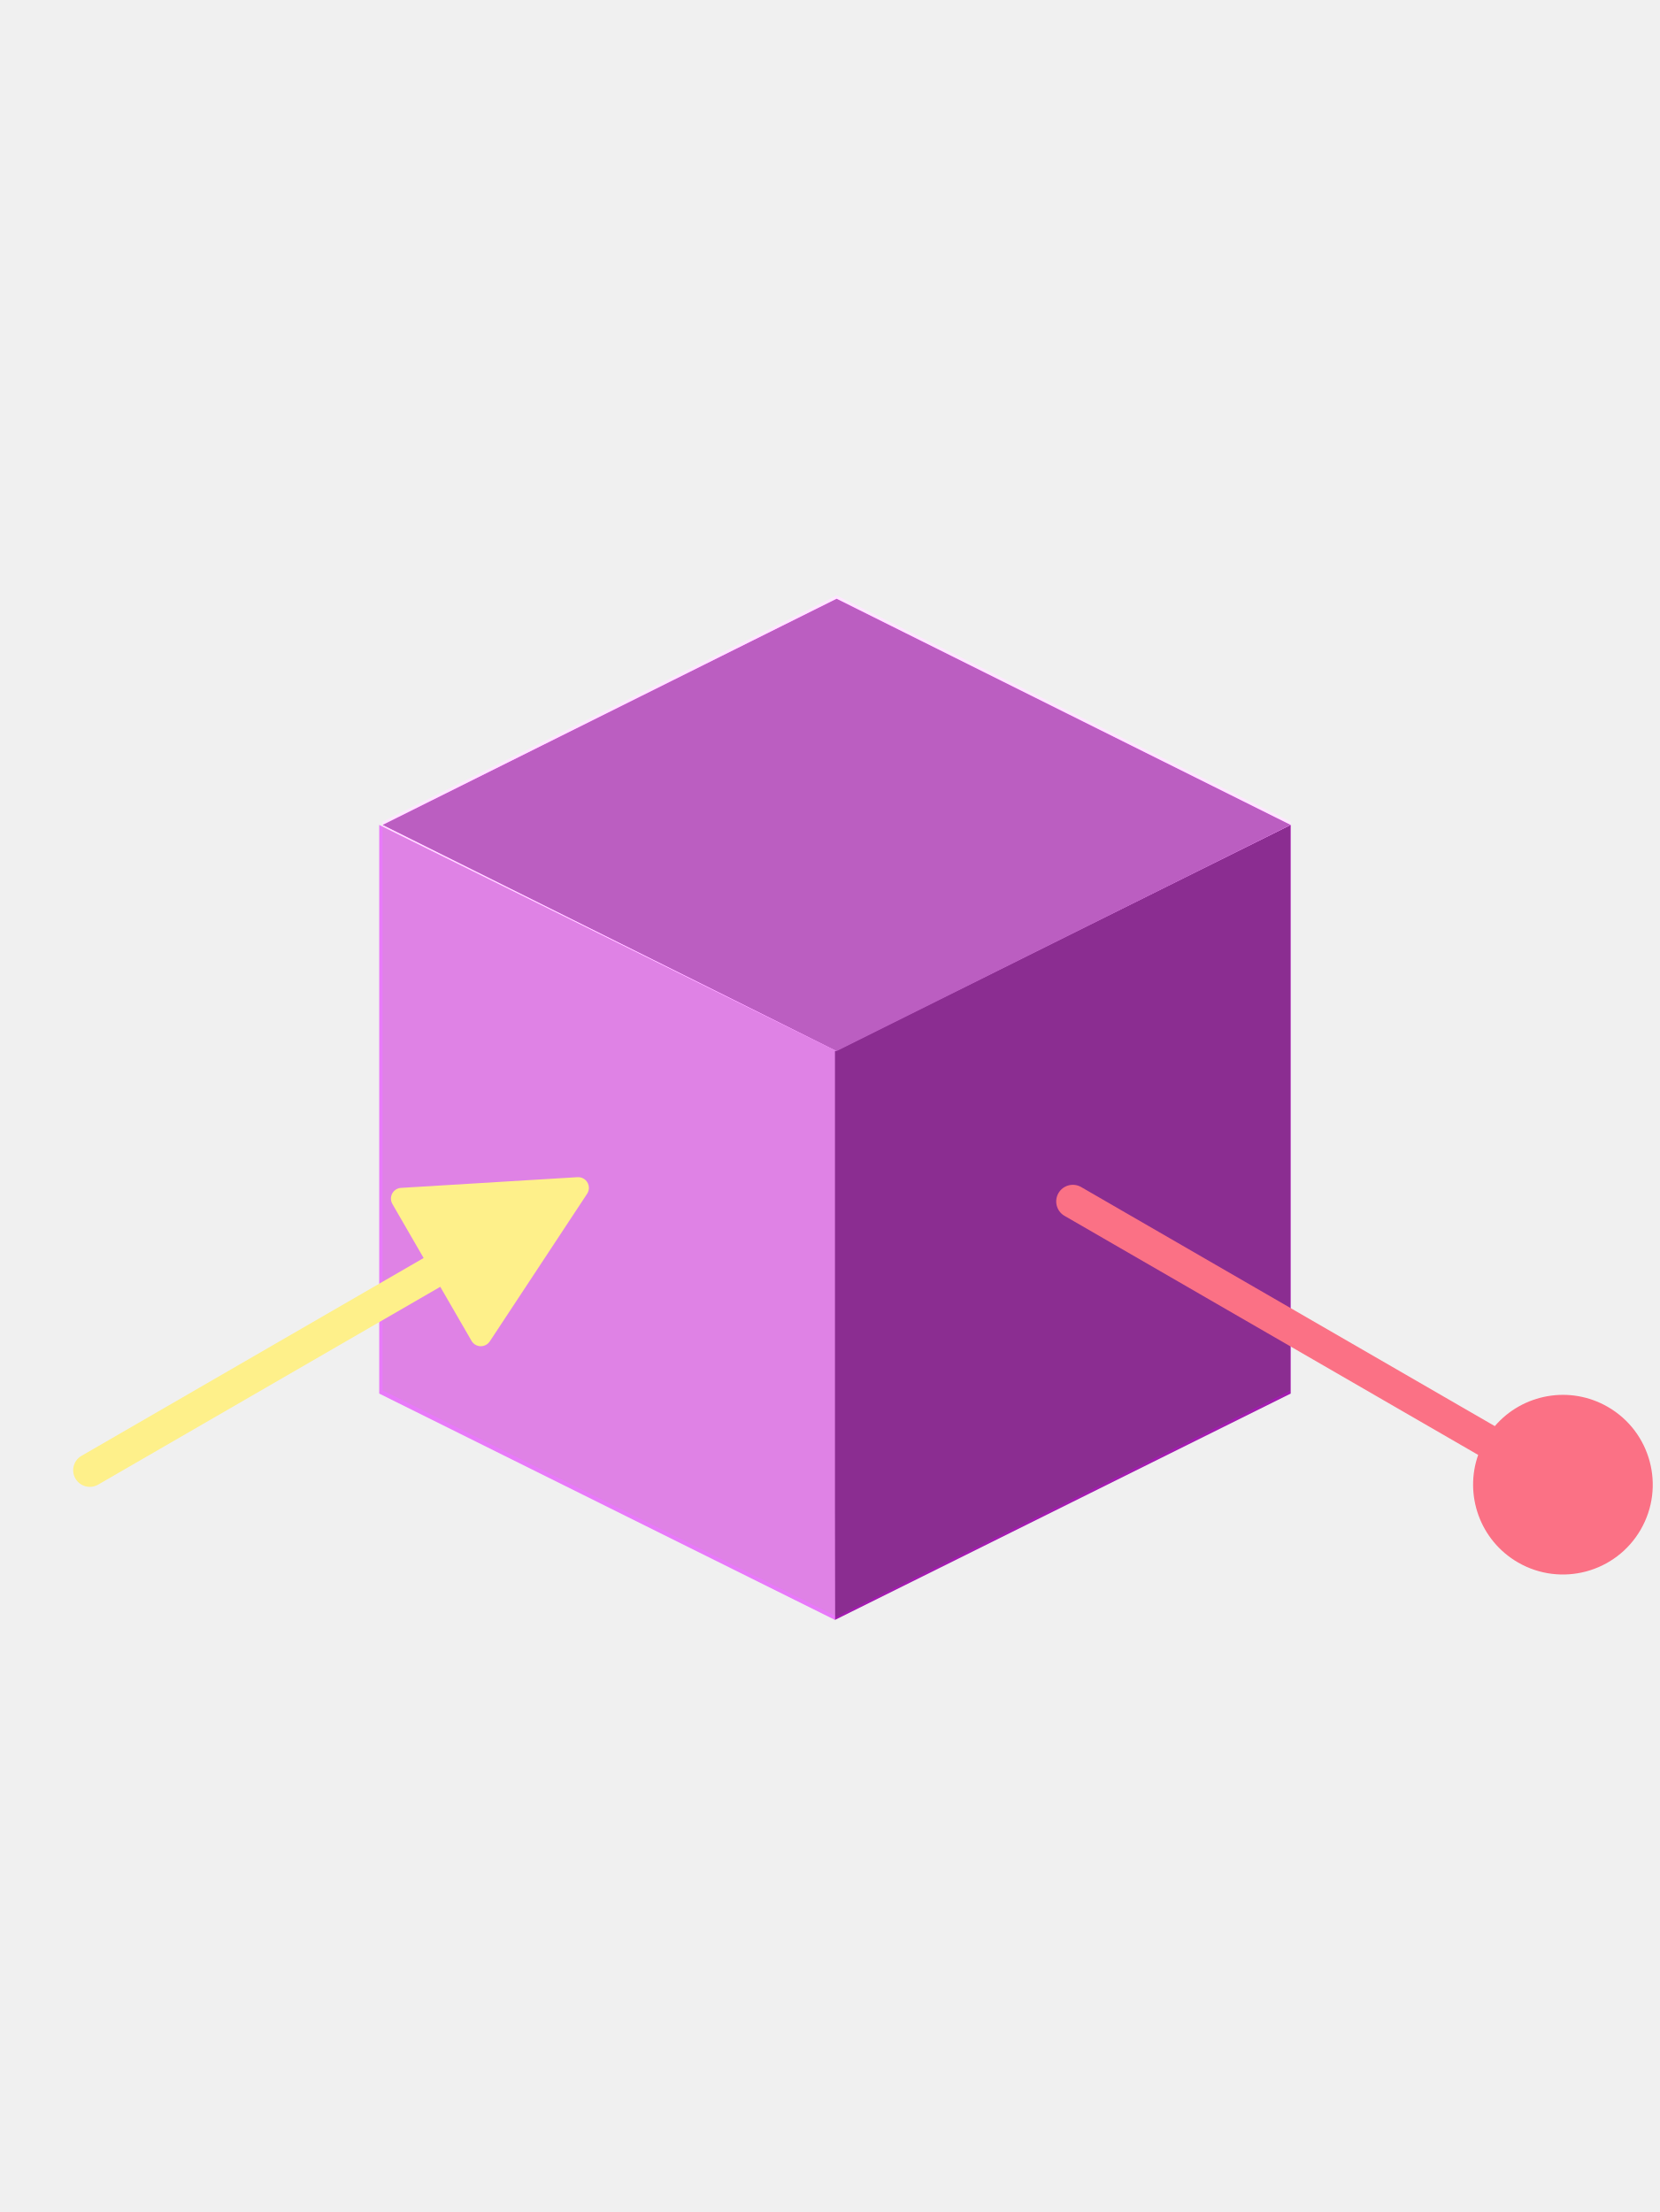
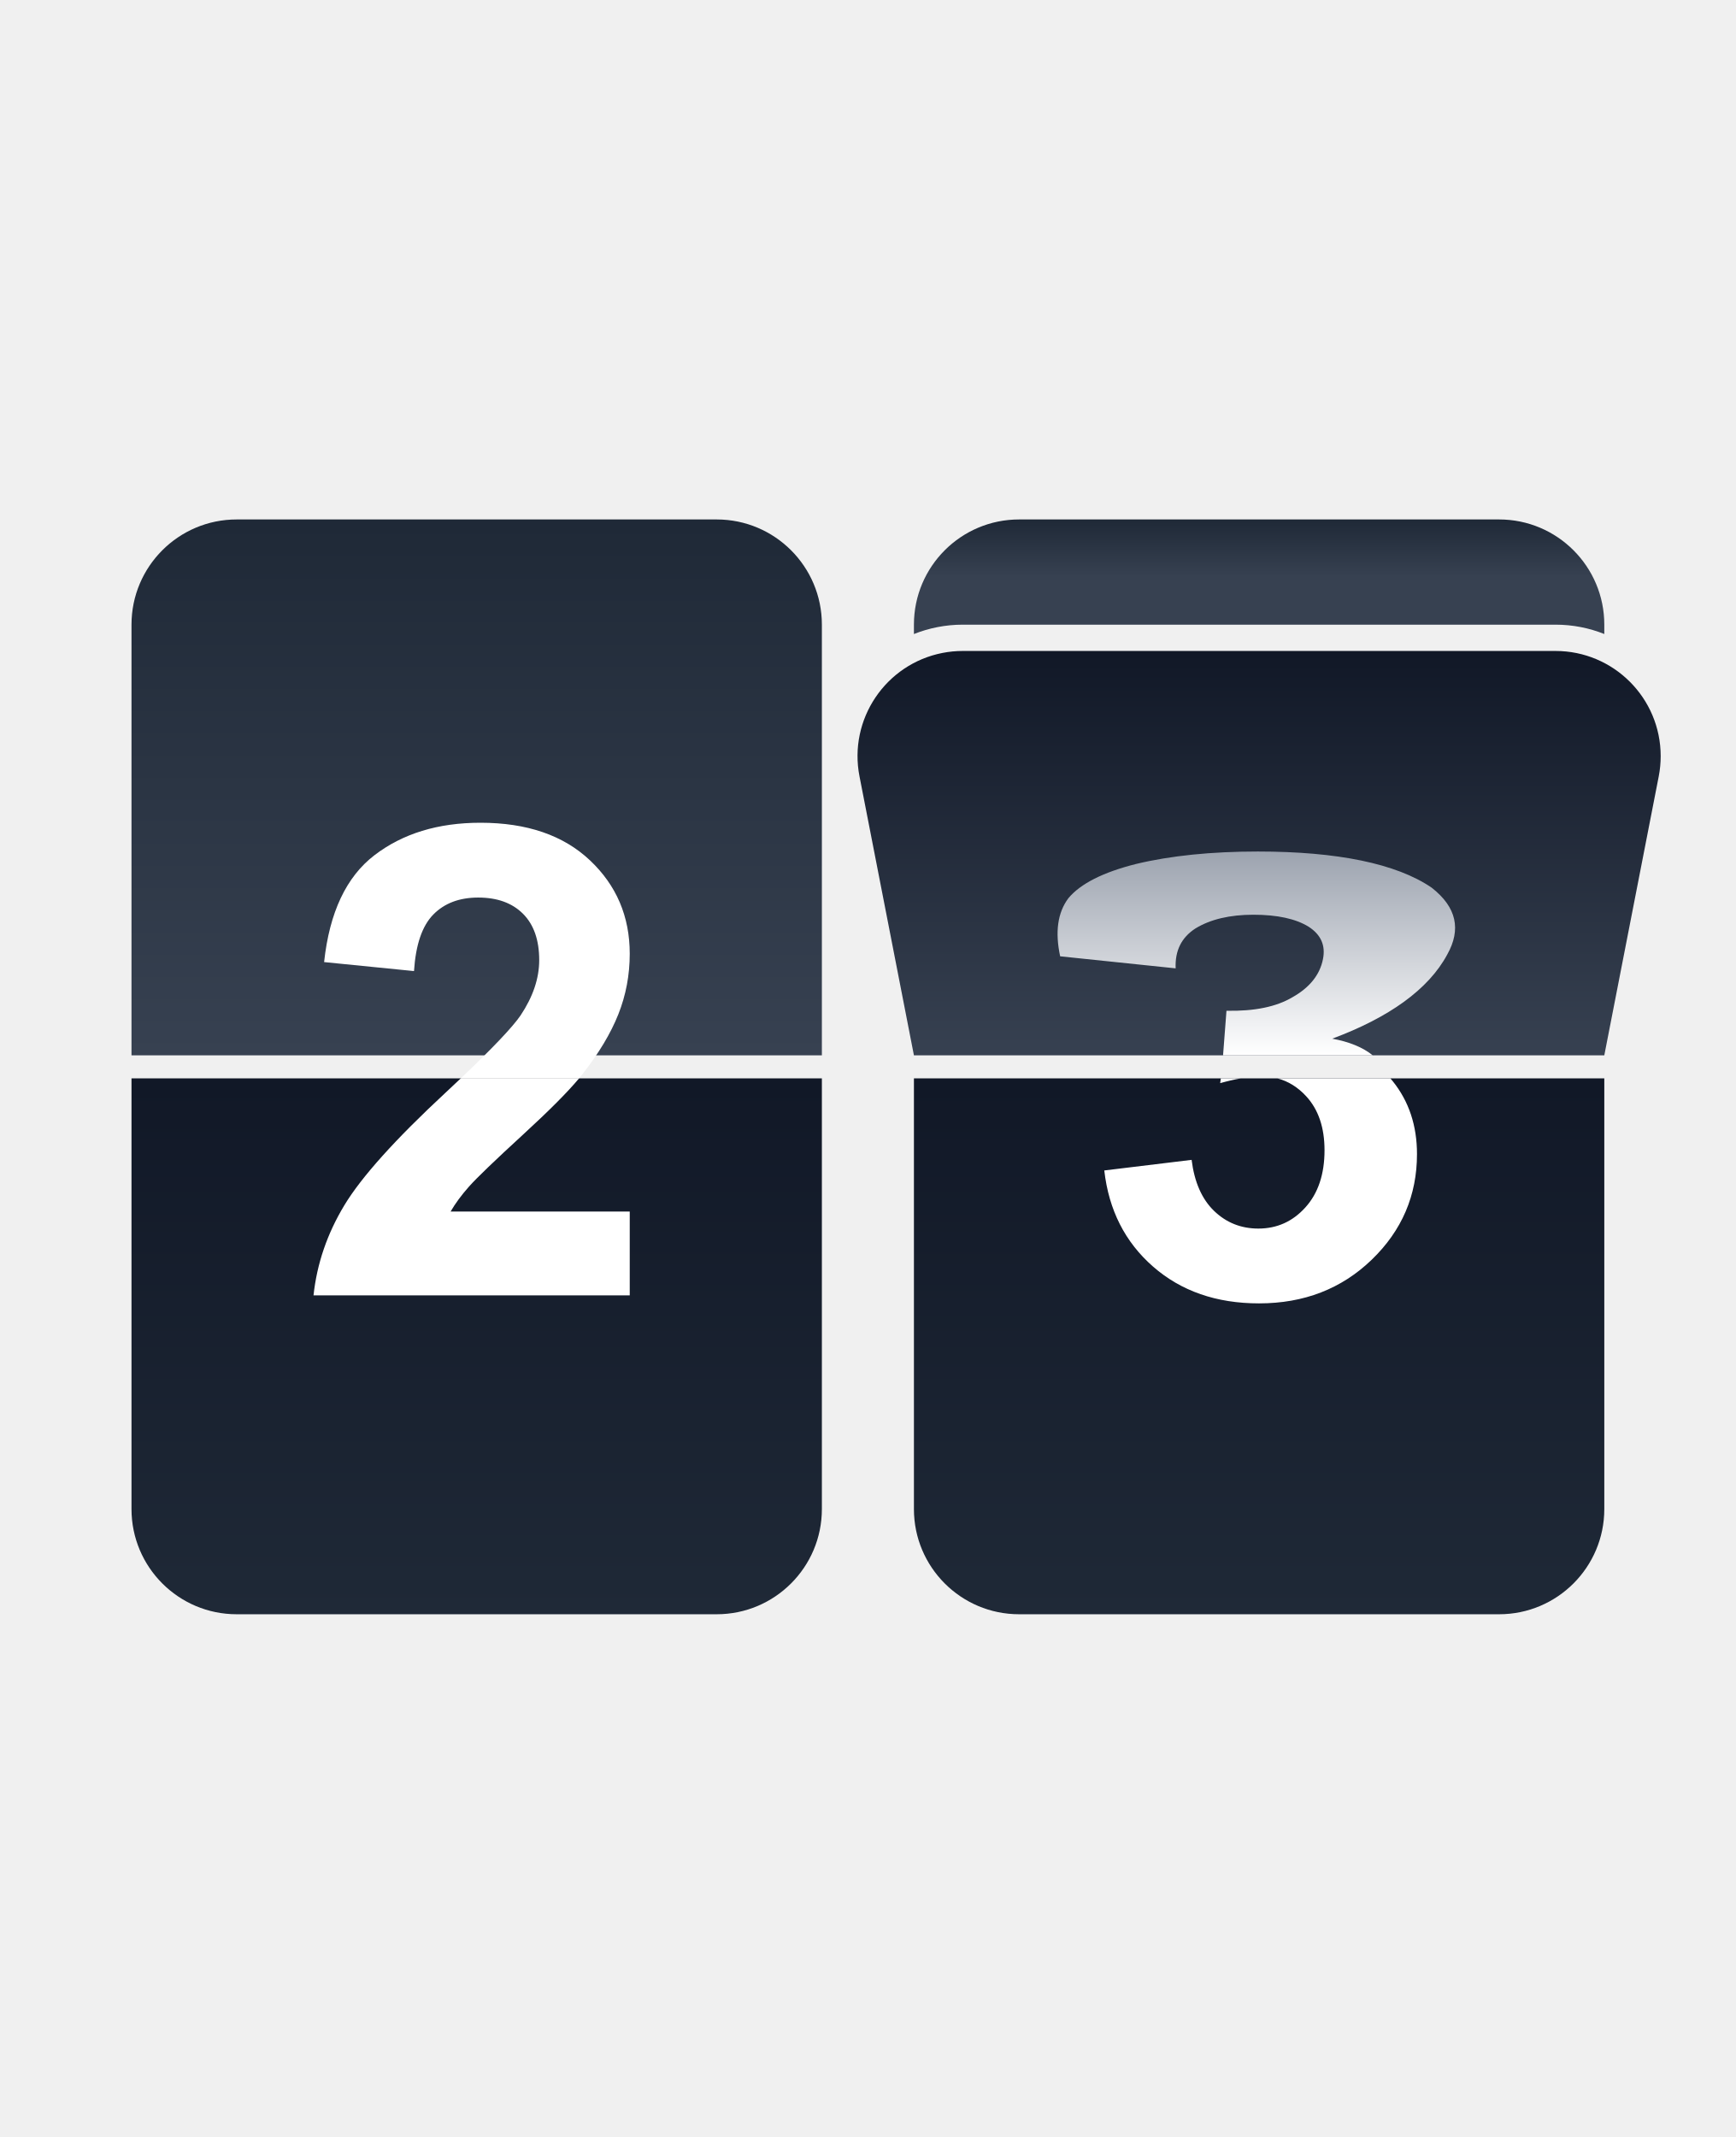
- <svg xmlns="http://www.w3.org/2000/svg" width="499px" height="665px" viewBox="0 0 499 665" version="1.1">
+ <svg xmlns="http://www.w3.org/2000/svg" width="264px" height="325px" viewBox="0 0 264 325" version="1.1">
+   <defs>
+     <linearGradient x1="50%" y1="0.456%" x2="50%" y2="100%" id="linearGradient-1">
+       <stop stop-color="#1F2937" offset="0%" />
+       <stop stop-color="#374151" offset="100%" />
+     </linearGradient>
+     <linearGradient x1="50%" y1="0.456%" x2="50%" y2="100%" id="linearGradient-2">
+       <stop stop-color="#111827" offset="0%" />
+       <stop stop-color="#1F2937" offset="100%" />
+     </linearGradient>
+     <linearGradient x1="50%" y1="0.456%" x2="50%" y2="50%" id="linearGradient-3">
+       <stop stop-color="#1F2937" offset="0%" />
+       <stop stop-color="#374151" offset="100%" />
+     </linearGradient>
+     <linearGradient x1="50%" y1="0.456%" x2="50%" y2="100%" id="linearGradient-4">
+       <stop stop-color="#111827" offset="0%" />
+       <stop stop-color="#374151" offset="100%" />
+     </linearGradient>
+     <linearGradient x1="50%" y1="0%" x2="50%" y2="100%" id="linearGradient-5">
+       <stop stop-color="#9CA3AF" offset="0.066%" />
+       <stop stop-color="#FFFFFF" offset="100%" />
+     </linearGradient>
+   </defs>
  <g id="thumbnail" stroke="none" stroke-width="1" fill="none" fill-rule="evenodd">
-     <g id="functions" transform="translate(27, 179)">
-       <polygon id="left" fill="#E879F9" points="87 69 224.5 137 224 308 87 239.957" />
-       <polygon id="right" fill="#A21CAF" transform="translate(292.5, 188.5) scale(-1, 1) translate(-292.5, -188.5) " points="224 69 361 137.043 361 308 224 239.957" />
-       <polygon id="top" fill="#D946EF" points="224.5 1 361 69 224.5 137 88 69" />
-       <polygon id="color" fill="#F99CFF" style="mix-blend-mode: color;" points="224.5 0 361 68.033 361 238.967 224.5 307 88 238.967 88 68.033" />
-       <path id="left-arrow" d="M146.613,174.896 C148.388,174.788 149.915,176.14 150.023,177.916 C150.065,178.611 149.881,179.302 149.497,179.884 L149.497,179.884 L120.23,224.274 C119.251,225.76 117.253,226.17 115.768,225.191 C115.35,224.915 115.003,224.547 114.752,224.114 L114.752,224.114 L105.352,207.857 L2.503,267.328 C0.112,268.711 -2.946,267.893 -4.328,265.503 C-5.672,263.179 -4.937,260.223 -2.698,258.791 L-2.503,258.672 L100.346,199.2 L90.947,182.944 C90.088,181.459 90.547,179.574 91.962,178.642 L92.123,178.543 C92.556,178.293 93.041,178.147 93.54,178.116 L93.54,178.116 Z" fill="#FEF08A" fill-rule="nonzero" />
-       <path id="right-arrow" d="M446.817,179.694 C448.161,182.018 447.425,184.974 445.186,186.406 L444.99,186.525 L320.643,258.394 C324.879,270.409 320.107,284.114 308.675,290.721 C295.765,298.183 279.25,293.766 271.788,280.855 C264.326,267.945 268.743,251.43 281.654,243.968 C293.085,237.361 307.343,240.067 315.639,249.736 L439.986,177.867 C442.377,176.485 445.436,177.303 446.817,179.694 Z" transform="translate(369, 225) scale(-1, 1) translate(-369, -225) " fill="#FB7185" fill-rule="nonzero" />
+     <g id="Group" transform="translate(20, 79)">
+       <path d="M16,0 L89,0 C97.837,-1.623249e-15 105,7.163 105,16 L105,81.5 L105,81.5 L0,81.5 L0,16 C-1.082166e-15,7.163 7.163,1.623249e-15 16,0 Z" id="Rectangle" fill="url(#linearGradient-1)" />
+       <path d="M0,85 L105,85 L105,150.5 C105,159.337 97.837,166.5 89,166.5 L16,166.5 C7.163,166.5 1.082166e-15,159.337 0,150.5 L0,85 L0,85 Z" id="Rectangle-Copy-25" fill="url(#linearGradient-2)" />
+       <path d="M59.567,93.537 C55.238,97.508 52.495,100.145 51.34,101.447 C50.184,102.749 49.248,104.019 48.532,105.256 L75.778,105.256 L75.778,118 L27.683,118 C28.203,113.182 29.766,108.617 32.37,104.304 C34.974,99.991 40.118,94.27 47.8,87.141 C48.6,86.396 49.359,85.682 50.079,84.999 L68.072,84.999 C66.343,87.076 63.508,89.922 59.567,93.537 Z" id="Combined-Shape" fill="#FFFFFF" fill-rule="nonzero" />
+       <path d="M53.073,46.125 C60.137,46.125 65.687,48.029 69.724,51.838 C73.76,55.646 75.778,60.383 75.778,66.047 C75.778,69.27 75.201,72.338 74.045,75.251 C72.889,78.164 71.058,81.216 68.552,84.406 C68.402,84.597 68.242,84.795 68.071,85 L50.077,85 C54.925,80.401 57.958,77.208 59.177,75.422 C61.065,72.59 62.009,69.79 62.009,67.023 C62.009,63.964 61.187,61.612 59.543,59.968 C57.899,58.324 55.629,57.502 52.731,57.502 C49.867,57.502 47.588,58.365 45.896,60.09 C44.203,61.815 43.226,64.68 42.966,68.684 L29.294,67.316 C30.108,59.764 32.663,54.344 36.96,51.057 C41.257,47.769 46.628,46.125 53.073,46.125 Z" id="Combined-Shape" fill="#FFFFFF" fill-rule="nonzero" />
+     </g>
+     <g id="Group-Copy" transform="translate(127, 79)">
+       <path d="M101,0 C109.837,-1.623249e-15 117,7.163 117,16 L117,17.423 C114.705,16.505 112.2,16 109.576,16 L19.424,16 C18.138,16 16.855,16.124 15.593,16.37 C14.342,16.614 13.141,16.97 11.999,17.425 L12,16 C12,7.163 19.163,1.623249e-15 28,0 L101,0 Z" id="Combined-Shape" fill="url(#linearGradient-3)" />
+       <path d="M12,85 L117,85 L117,150.5 C117,159.337 109.837,166.5 101,166.5 L28,166.5 C19.163,166.5 12,159.337 12,150.5 L12,85 L12,85 Z" id="Rectangle-Copy-25" fill="url(#linearGradient-2)" />
+       <path d="M19.424,20 L109.576,20 C118.413,20 125.576,27.163 125.576,36 C125.576,37.029 125.477,38.055 125.28,39.064 L117,81.5 L117,81.5 L12,81.5 L3.72,39.064 C2.028,30.391 7.687,21.988 16.36,20.296 C17.369,20.099 18.395,20 19.424,20 Z" id="Rectangle" fill="url(#linearGradient-4)" />
+       <path d="M84.466,85 C84.587,85.141 84.707,85.285 84.824,85.432 C87.282,88.492 88.511,92.186 88.511,96.516 C88.511,102.798 86.216,108.153 81.626,112.58 C77.036,117.007 71.323,119.221 64.487,119.221 C58.009,119.221 52.638,117.357 48.374,113.63 C44.11,109.903 41.636,105.028 40.952,99.006 L54.233,97.395 C54.657,100.78 55.796,103.368 57.651,105.158 C59.507,106.949 61.753,107.844 64.39,107.844 C67.222,107.844 69.606,106.77 71.543,104.621 C73.48,102.473 74.448,99.576 74.448,95.93 C74.448,92.479 73.521,89.745 71.665,87.727 C70.393,86.343 68.93,85.434 67.276,84.999 Z M61.724,84.999 C60.748,85.169 59.699,85.411 58.579,85.725 L58.676,85 Z" id="Combined-Shape" fill="#FFFFFF" />
+       <path d="M64.313,50.5 C76.368,50.5 85.378,52.331 90.735,55.993 C94.577,58.989 95.229,62.374 93.124,66.146 C90.259,71.501 84.196,75.773 75.619,78.963 C78.212,79.437 80.277,80.282 81.781,81.5 L59.016,81.5 L59.535,74.719 C63.816,74.802 67.125,74.115 69.575,72.659 C72.164,71.202 73.742,69.267 74.213,66.854 C74.621,64.801 73.921,63.164 72.04,61.944 C70.068,60.723 67.241,60.113 63.627,60.113 C60.062,60.113 57.099,60.806 54.828,62.193 C52.675,63.58 51.688,65.606 51.806,68.269 L34.24,66.438 C33.448,62.748 33.846,59.8 35.497,57.595 C37.342,55.39 40.767,53.656 45.788,52.393 C51.034,51.131 57.266,50.5 64.313,50.5 Z" id="Path" fill="url(#linearGradient-5)" fill-rule="nonzero" />
    </g>
  </g>
</svg>
